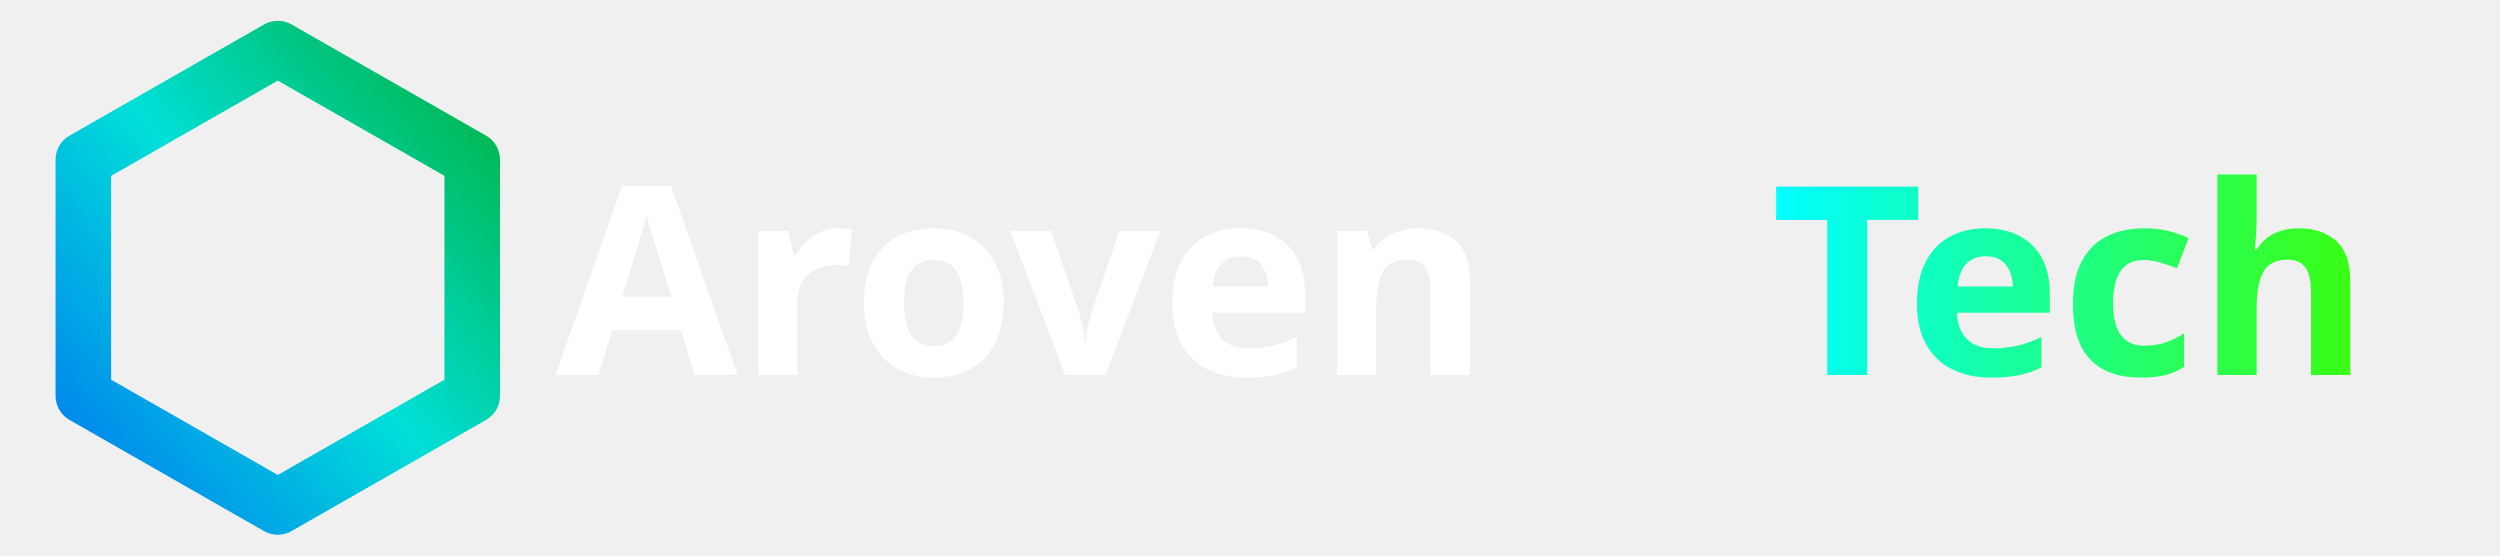
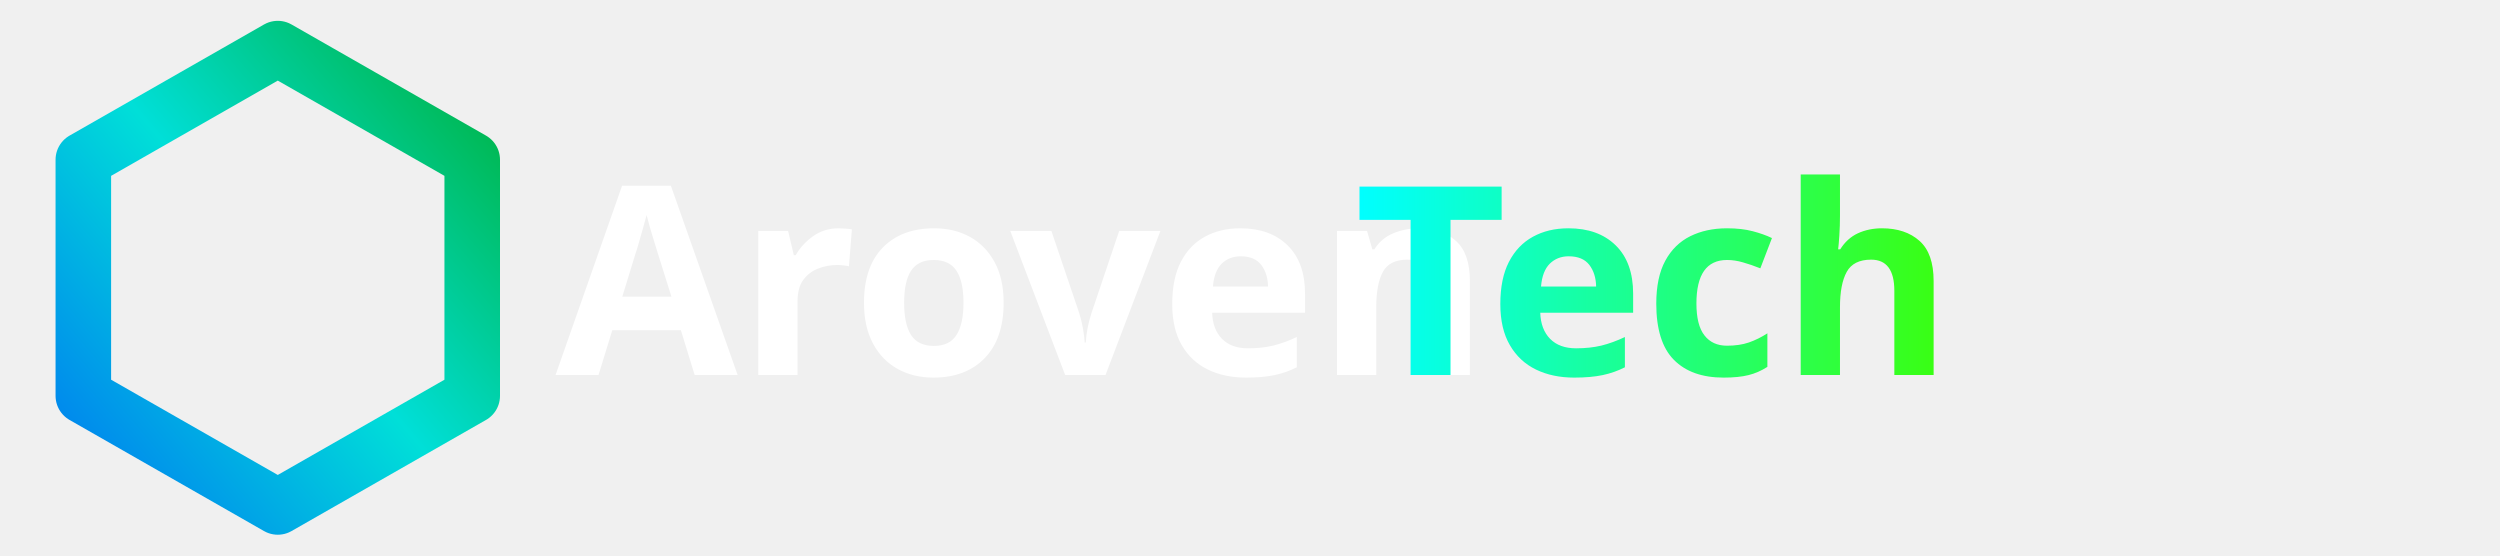
<svg xmlns="http://www.w3.org/2000/svg" viewBox="0 0 360 80">
  <defs>
    <linearGradient id="textGrad" x1="0%" y1="0%" x2="100%" y2="0%">
      <stop offset="0%" style="stop-color:#00ffff;stop-opacity:1" />
      <stop offset="100%" style="stop-color:#39ff14;stop-opacity:1" />
    </linearGradient>
    <linearGradient id="logoGrad" x1="0%" y1="100%" x2="100%" y2="0%">
      <stop offset="0%" style="stop-color:#007cf0;stop-opacity:1" />
      <stop offset="50%" style="stop-color:#00dfd8;stop-opacity:1" />
      <stop offset="100%" style="stop-color:#00b341;stop-opacity:1" />
    </linearGradient>
  </defs>
  <g transform="translate(10, 5)">
    <path d="M30 2 L58 18 L58 52 L30 68 L2 52 L2 18 Z" fill="none" stroke="url(#logoGrad)" stroke-width="8" stroke-linecap="round" stroke-linejoin="round" />
  </g>
  <text x="80" y="54" font-family="Verdana, Geneva, sans-serif" font-weight="900" font-size="38" fill="#ffffff">Aroven</text>
-   <text x="255" y="54" font-family="Verdana, Geneva, sans-serif" font-weight="900" font-size="38" fill="url(#textGrad)">Tech</text>
+   <text x="195" y="54" font-family="Verdana, Geneva, sans-serif" font-weight="900" font-size="38" fill="url(#textGrad)">Tech</text>
</svg>
